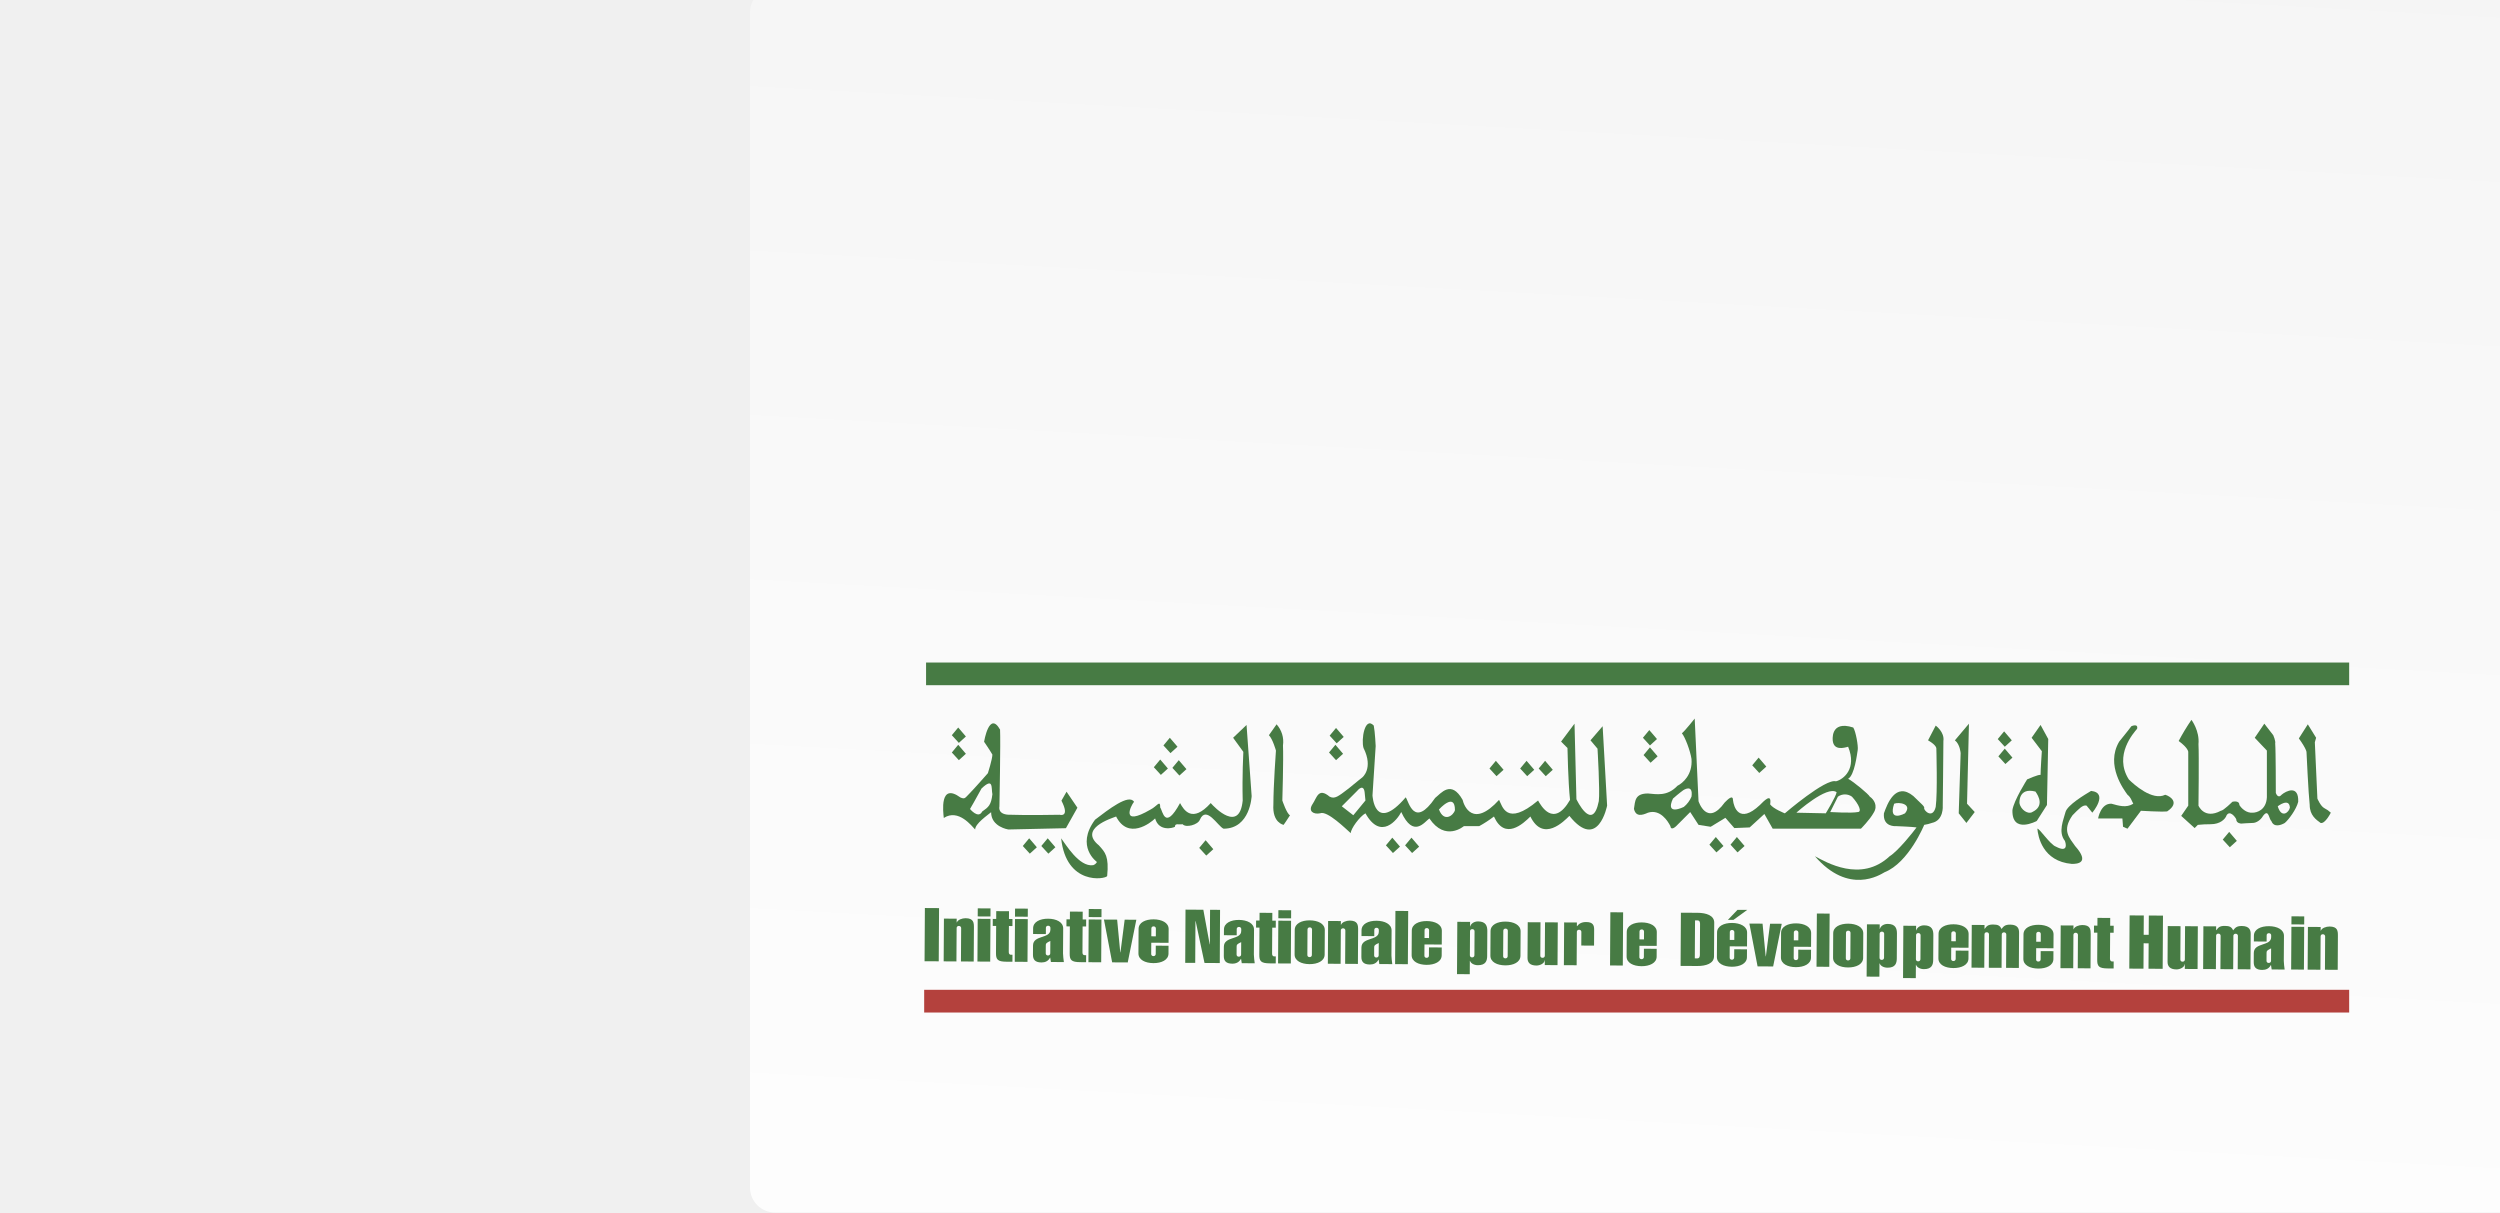
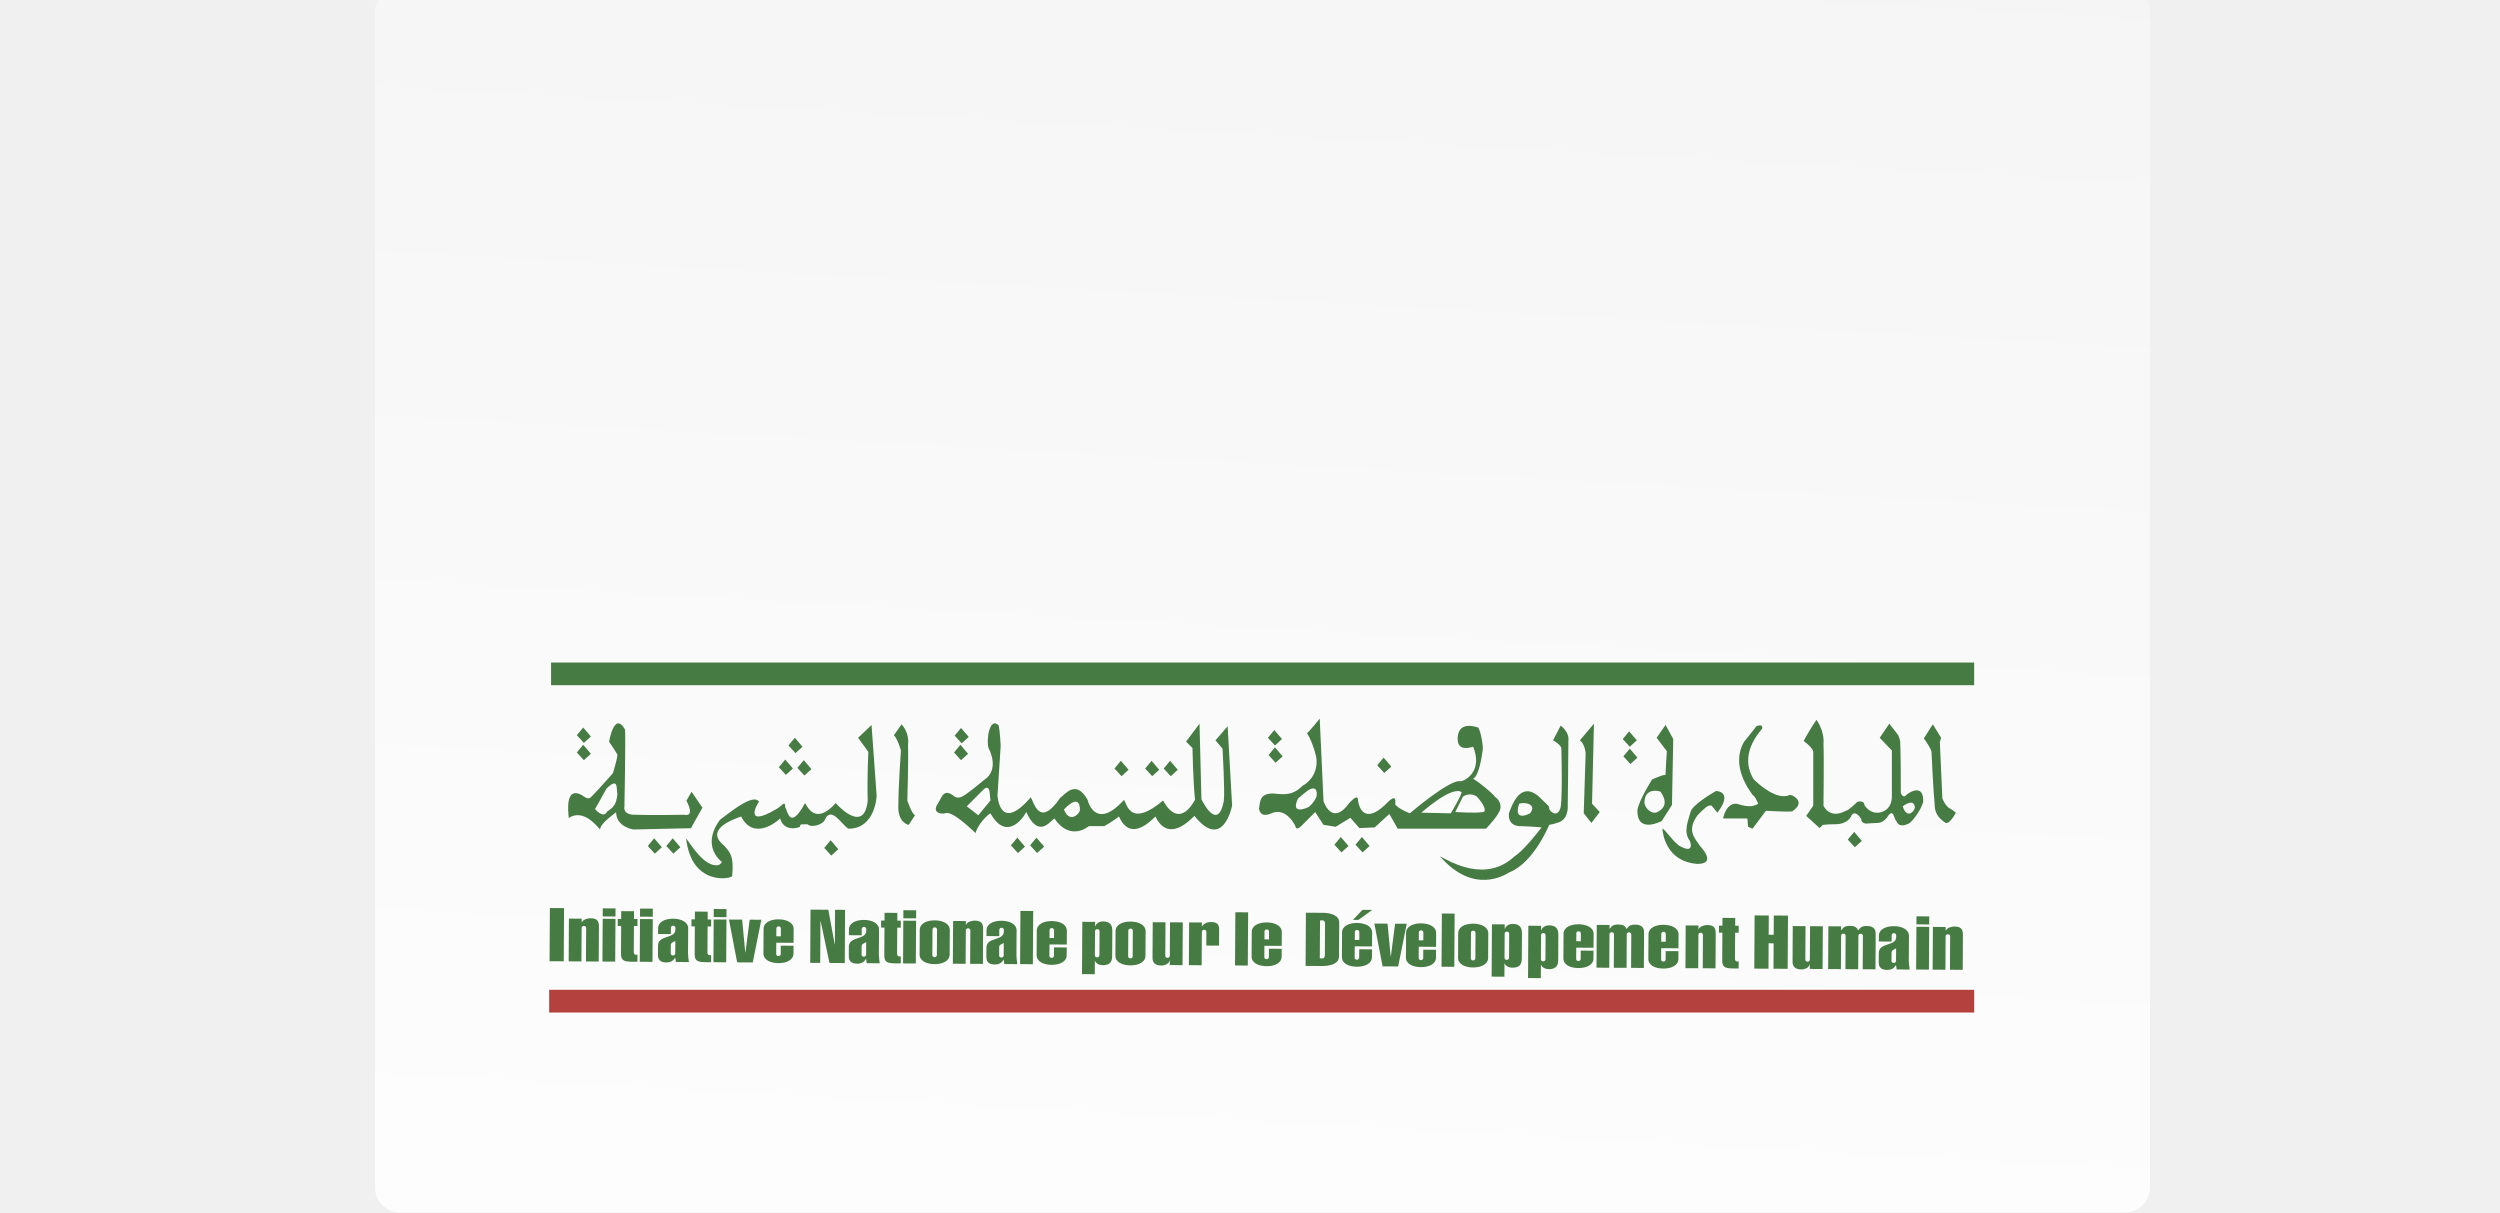
- <svg xmlns="http://www.w3.org/2000/svg" width="200" height="97" viewBox="0 0 80 97" fill="none">
+ <svg xmlns="http://www.w3.org/2000/svg" width="200" height="97" viewBox="30 0 80 97" fill="none">
  <rect y="-1" width="142" height="98" rx="2" fill="url(#paint0_linear)" />
  <g clip-path="url(#clip1)">
    <path d="M127.934 79.184H13.934V81H127.934V79.184Z" fill="#B4413D" />
    <path d="M124.777 64.4C124.777 65.22 125.29 65.579 125.647 65.835C126.005 65.937 126.465 65.015 126.465 65.015C126.314 64.872 126.142 64.751 125.954 64.656C125.647 64.503 125.392 63.888 125.392 63.888L125.187 59.38L125.289 59.021L124.625 57.946L123.908 59.072C124.572 59.995 124.522 60.2 124.522 60.2C124.522 60.2 124.675 63.529 124.777 64.4Z" fill="#477B44" />
    <path d="M122.526 63.581C122.219 63.939 122.065 63.427 122.065 63.427C122.065 63.427 122.065 59.994 122.015 59.482C122.065 59.278 121.861 58.817 121.861 58.817L121.145 57.894L120.379 59.022L121.35 60.046V63.786C121.299 64.811 120.532 65.015 120.225 65.015C119.713 65.066 119.305 64.657 119.15 64.401C119.15 63.991 118.588 64.144 118.588 64.144C118.588 64.144 117.872 64.861 117.668 64.861C116.338 65.579 115.878 64.452 115.878 64.452C115.878 64.452 115.929 60.404 115.878 59.534C115.98 58.458 115.315 57.587 115.315 57.587C114.944 58.132 114.602 58.697 114.293 59.278C115.06 59.841 115.06 60.148 115.06 60.148V64.452L114.497 65.271L115.572 66.245L115.827 65.989C116.167 65.953 116.508 65.936 116.85 65.938C117.617 65.938 118.027 65.528 118.129 65.221C118.385 64.811 118.793 65.323 118.896 65.528C118.896 65.887 119.306 65.887 119.306 65.887C119.306 65.887 119.97 65.835 120.226 65.835C120.481 65.835 120.84 65.631 121.044 65.272C121.505 64.657 121.505 65.528 121.71 65.682C121.913 66.246 122.527 65.989 122.784 65.836C123.09 65.58 123.704 64.76 123.857 64.145C123.907 62.761 122.884 63.273 122.526 63.581ZM122.219 64.503C122.219 64.503 123.14 63.785 123.191 64.605C123.139 64.964 122.526 65.528 122.219 64.503Z" fill="#477B44" />
    <path d="M113.219 63.581C112.195 64.093 110.712 62.761 110.303 62.351C109.076 60.404 110.712 58.611 110.968 58.304C111.071 57.843 110.508 58.099 110.508 58.099C110.508 58.099 110.047 58.714 109.536 59.328C108.411 61.224 109.945 63.222 110.201 63.581C110.457 63.785 110.508 63.991 110.661 64.298C110.099 64.657 109.485 64.452 108.922 64.298C108.053 64.247 107.848 65.477 107.848 65.477H109.791L109.843 66.142L110.2 66.296L111.274 64.862C111.274 64.862 112.911 64.964 113.371 64.913C114.445 64.195 113.577 63.683 113.219 63.581Z" fill="#477B44" />
    <path d="M107.286 63.273C106.774 63.58 105.393 64.4 105.24 64.964C105.086 65.578 104.627 66.552 105.189 67.268C105.292 67.525 105.444 68.242 104.473 67.73C104.013 67.576 103.143 66.244 102.989 66.295C103.041 66.91 103.398 68.908 105.752 69.113C106.161 69.113 107.235 69.061 106.007 67.678C105.547 67.012 104.934 66.449 105.803 65.219C106.263 64.758 106.621 64.349 106.928 64.451L107.387 65.014C107.387 65.014 108.718 63.427 107.286 63.273Z" fill="#477B44" />
    <path d="M102.171 62.351C102.171 62.351 101.097 64.042 100.994 64.81C100.944 66.757 102.938 65.68 102.938 65.68L103.757 64.4L103.859 59.123L103.245 57.996L102.529 59.021L103.347 60.097C103.347 60.097 103.245 61.582 103.245 61.992C103.091 61.941 102.171 62.351 102.171 62.351ZM102.581 64.964C102.273 65.169 101.659 64.81 101.557 64.247C101.557 64.247 101.454 62.966 102.836 63.325C103.091 63.683 103.552 64.503 102.581 64.964V64.964Z" fill="#477B44" />
    <path d="M118.947 67.269L118.334 66.552L117.821 67.167L118.384 67.781L118.947 67.269Z" fill="#477B44" />
    <path d="M99.819 59.124L100.382 59.739L100.944 59.226L100.331 58.509L99.819 59.124Z" fill="#477B44" />
    <path d="M99.869 60.507L100.432 61.122L100.995 60.61L100.381 59.892L99.869 60.507Z" fill="#477B44" />
    <path d="M79.001 68.191L79.565 67.679L78.95 66.962L78.44 67.576L79.001 68.191Z" fill="#477B44" />
    <path d="M77.264 66.962L76.752 67.576L77.314 68.191L77.877 67.679L77.264 66.962Z" fill="#477B44" />
    <path d="M80.689 60.609L80.178 61.224L80.741 61.838L81.304 61.326L80.689 60.609Z" fill="#477B44" />
    <path d="M71.433 59.021L71.995 59.636L72.558 59.123L71.944 58.406L71.433 59.021Z" fill="#477B44" />
    <path d="M64.222 61.583L63.608 60.865L63.096 61.48L63.658 62.095L64.222 61.583Z" fill="#477B44" />
    <path d="M62.124 60.865L61.613 61.48L62.175 62.094L62.738 61.582L62.124 60.865Z" fill="#477B44" />
    <path d="M60.284 61.583L59.669 60.865L59.158 61.48L59.72 62.095L60.284 61.583Z" fill="#477B44" />
    <path d="M53.532 67.73L52.918 67.013L52.407 67.627L52.969 68.242L53.532 67.73Z" fill="#477B44" />
    <path d="M51.384 67.013L50.873 67.628L51.435 68.242L51.998 67.73L51.384 67.013Z" fill="#477B44" />
    <path d="M46.883 60.814L47.446 60.302L46.832 59.584L46.321 60.199L46.883 60.814Z" fill="#477B44" />
    <path d="M37.064 67.935L36.45 67.218L35.938 67.832L36.501 68.447L37.064 67.935Z" fill="#477B44" />
    <path d="M23.868 68.293L24.431 67.781L23.817 67.064L23.305 67.679L23.868 68.293Z" fill="#477B44" />
    <path d="M22.334 67.064L21.823 67.679L22.385 68.293L22.948 67.781L22.334 67.064Z" fill="#477B44" />
    <path d="M16.708 60.814L17.271 60.302L16.657 59.584L16.146 60.199L16.708 60.814Z" fill="#477B44" />
    <path d="M17.271 58.919L16.657 58.201L16.146 58.816L16.708 59.431L17.271 58.919Z" fill="#477B44" />
    <path d="M34.916 61.531L34.301 60.814L33.79 61.429L34.352 62.043L34.916 61.531Z" fill="#477B44" />
    <path d="M33.075 59.635L33.637 60.25L34.199 59.738L33.586 59.021L33.075 59.635Z" fill="#477B44" />
    <path d="M32.307 61.378L32.869 61.992L33.432 61.48L32.818 60.763L32.307 61.378Z" fill="#477B44" />
    <path d="M47.498 58.953L46.883 58.236L46.372 58.851L46.934 59.465L47.498 58.953Z" fill="#477B44" />
    <path d="M71.484 60.404L72.046 61.019L72.61 60.506L71.995 59.789L71.484 60.404Z" fill="#477B44" />
    <path d="M96.391 59.227C96.8 59.534 96.852 60.251 96.852 60.251L96.698 65.067L97.312 65.835L97.978 64.964L97.363 64.298L97.516 57.894L96.391 59.227Z" fill="#477B44" />
    <path d="M95.42 64.451C95.42 64.451 95.472 60.097 95.472 59.277C95.574 58.56 94.857 58.048 94.857 58.048L94.244 59.226C94.96 59.636 94.908 59.892 94.908 59.892C94.908 59.892 95.01 63.478 94.857 64.554C94.602 65.578 93.885 64.81 93.936 64.656C93.987 64.503 93.68 64.298 93.067 63.683C91.635 62.505 90.97 64.349 90.714 65.066C90.612 66.193 91.686 66.091 91.686 66.091C91.686 66.091 93.016 66.142 93.323 66.193C93.066 66.552 91.84 68.089 91.174 68.498C88.874 70.65 86.06 68.959 85.191 68.498C87.902 71.623 90.407 69.984 90.766 69.779C92.709 69.011 93.937 65.988 93.937 65.988C94.146 65.957 94.352 65.905 94.551 65.834C95.522 65.629 95.42 64.451 95.42 64.451ZM92.402 65.066C92.402 65.066 91.021 65.835 91.532 64.298C91.89 64.144 93.015 64.298 92.402 65.066L92.402 65.066Z" fill="#477B44" />
    <path d="M75.882 65.988L76.855 66.142L78.031 65.425L78.746 66.245L79.974 66.194L81.15 65.118L81.816 66.296H88.874C88.874 66.296 89.589 65.579 89.896 65.015C90.254 64.452 89.896 63.94 89.589 63.735C89.487 63.53 88.311 62.556 87.85 62.3C88.362 62.044 88.567 60.302 88.618 59.995C88.669 59.688 88.464 58.509 88.26 58.202C86.367 57.587 86.623 59.278 86.623 59.278C86.726 60.046 87.492 59.841 87.85 59.739C88.566 61.481 87.492 62.351 86.878 62.505C86.06 62.249 82.787 65.067 82.787 65.067C82.787 65.067 81.866 64.708 81.611 64.35C81.764 63.376 81.099 64.094 80.792 64.401C79.104 65.989 78.695 64.503 78.644 64.042C78.644 63.53 78.235 63.94 77.979 64.196C76.546 66.194 75.882 64.094 75.882 64.094L75.576 57.485C75.576 57.485 74.808 58.458 74.552 58.663C74.808 58.971 75.217 60.046 75.32 60.712C75.422 61.993 74.604 62.659 74.194 62.864C73.376 63.735 72.507 63.53 71.841 63.478C70.767 63.478 70.819 64.094 70.716 64.708C70.87 65.374 71.381 65.22 71.841 65.015C72.813 64.708 73.426 65.681 73.632 66.091C73.683 66.501 74.092 66.091 74.092 66.091L75.217 64.964L75.882 65.988ZM88.157 63.734C88.72 64.349 88.975 64.964 88.618 64.964C88.157 65.066 86.418 64.964 86.418 64.964L87.032 63.734C87.195 63.616 87.392 63.553 87.594 63.553C87.797 63.553 87.994 63.616 88.157 63.734V63.734ZM86.93 63.376C86.878 63.734 86.061 65.066 86.061 65.066L83.708 65.015C83.707 65.015 86.163 62.812 86.93 63.376ZM74.706 64.553C74.706 64.553 73.172 65.322 73.837 63.888C74.297 63.478 74.655 63.222 74.655 63.222C74.655 63.222 75.474 62.658 75.32 63.734C75.186 64.051 74.975 64.332 74.706 64.553Z" fill="#477B44" />
    <path d="M67.239 59.226L67.801 59.892C67.801 59.892 68.006 63.324 67.904 64.093C67.392 66.654 66.114 63.939 66.114 63.939L65.961 57.894L64.886 59.328L65.398 59.841C65.398 59.841 65.449 62.607 65.603 63.99C64.273 66.296 63.25 64.4 63.045 64.041C60.488 66.192 60.181 64.451 59.925 63.99C57.828 66.296 57.112 64.451 57.01 63.99C56.089 62.351 55.271 63.478 54.811 63.836C53.123 66.295 52.714 64.143 52.458 63.785C49.952 66.705 49.799 63.63 49.799 63.63L50.054 59.686C50.054 59.686 50.003 58.559 49.901 58.047C49.185 57.278 48.878 59.173 49.082 59.84C49.901 61.479 48.98 62.196 48.98 62.196C48.98 62.196 48.52 62.555 47.906 63.067C47.036 63.733 46.781 63.938 46.371 63.733C45.451 62.964 45.349 63.835 44.991 64.348C44.633 64.911 45.093 65.167 45.605 65.065C46.167 64.809 47.702 66.346 48.06 66.653C48.06 66.294 48.776 65.321 49.236 65.065C50.463 67.268 51.793 65.577 52.1 64.962C53.072 67.063 53.941 65.782 54.35 65.475C55.629 67.37 57.112 66.089 57.112 66.089H58.34C58.752 65.863 59.145 65.606 59.516 65.321C60.385 67.268 61.868 65.885 62.431 65.321C63.454 67.421 65.142 65.679 65.551 65.27C67.853 68.138 68.569 64.45 68.569 64.45L68.211 58.098L67.239 59.226ZM48.264 65.22L47.343 64.503L48.571 63.273C48.571 63.273 49.133 62.556 49.185 63.529L49.236 64.041L48.264 65.22ZM55.117 64.759C55.117 64.759 56.396 63.324 56.396 64.81C56.294 65.22 55.527 65.835 55.117 64.759H55.117Z" fill="#477B44" />
    <path d="M42.127 57.945L41.513 58.816C41.82 59.124 42.075 60.046 42.075 60.046C42.075 60.046 41.871 62.863 41.871 64.349C41.769 65.835 42.689 65.988 42.689 65.988C42.689 65.988 43.048 65.476 43.201 65.22C42.945 65.117 42.587 64.041 42.587 64.041C42.587 64.041 42.689 60.712 42.638 59.636C42.682 59.335 42.659 59.028 42.571 58.736C42.483 58.444 42.331 58.175 42.127 57.945Z" fill="#477B44" />
    <path d="M40.132 63.683L39.723 57.997L38.649 59.021L39.467 60.148C39.467 60.148 39.365 62.095 39.416 64.041C39.16 66.655 37.166 64.605 36.859 64.246C35.376 65.886 34.711 64.81 34.404 64.246C33.177 66.501 33.023 64.861 32.818 64.605C32.818 63.939 32.563 64.503 32.051 64.759C29.596 66.193 30.466 64.451 30.722 64.144C30.312 63.478 28.676 64.759 27.602 65.578C26.017 67.73 27.755 68.959 27.755 68.959C27.691 69.081 27.581 69.173 27.448 69.216C26.323 69.37 25.249 67.525 24.891 67.064C25.3 70.855 28.42 70.343 28.573 70.086C28.727 68.499 28.42 68.191 27.908 67.627C26.271 66.296 28.88 65.476 29.289 65.322C30.261 67.218 32.051 65.834 32.409 65.476C32.716 66.552 33.841 66.244 33.995 66.142C33.995 65.834 34.301 65.988 34.608 65.937C34.864 66.244 35.836 65.988 35.989 65.578C36.501 64.4 37.421 66.091 37.882 66.296C40.03 66.296 40.132 63.683 40.132 63.683Z" fill="#477B44" />
    <path d="M20.67 66.359L25.273 66.256L26.193 64.617L25.324 63.337L24.915 64.054C25.631 65.438 24.761 65.181 24.761 65.181C24.761 65.181 22 65.232 20.925 65.181C19.749 65.232 19.954 64.515 19.954 64.515C19.954 64.515 20.056 59.239 20.005 58.368C19.136 56.831 18.727 59.341 18.727 59.341C18.727 59.341 19.186 60.007 19.391 60.366C19.391 60.724 19.033 61.851 19.033 61.851C19.033 61.851 17.908 63.132 17.55 63.49C17.192 63.849 17.192 63.951 16.834 63.798C15.146 62.568 15.453 64.976 15.504 65.437C16.681 64.669 17.755 66.103 18.011 66.359C18.011 65.898 18.982 65.232 19.289 64.976C19.289 66.154 20.67 66.359 20.67 66.359ZM18.573 64.924C18.266 65.539 17.601 64.719 17.601 64.719C17.601 64.719 18.112 63.849 18.521 63.08C19.493 62.158 19.289 63.029 19.391 63.541C19.289 64.412 19.084 64.566 18.573 64.924Z" fill="#477B44" />
    <path d="M13.965 76.899L15.099 76.905L15.125 72.649L13.99 72.642L13.965 76.899Z" fill="#477B44" />
    <path d="M17.243 73.457C16.97 73.456 16.615 73.585 16.549 73.794H16.533L16.535 73.495L15.514 73.488L15.493 76.908L16.514 76.915L16.531 74.254C16.528 74.23 16.531 74.206 16.539 74.184C16.547 74.162 16.56 74.141 16.577 74.124C16.594 74.107 16.614 74.094 16.637 74.086C16.66 74.077 16.684 74.074 16.708 74.076C16.733 74.074 16.757 74.078 16.78 74.086C16.804 74.095 16.825 74.108 16.842 74.125C16.86 74.142 16.873 74.163 16.882 74.185C16.89 74.208 16.894 74.232 16.892 74.256L16.876 76.916L17.897 76.923L17.914 74.209C17.916 73.814 17.895 73.461 17.243 73.457Z" fill="#477B44" />
    <path d="M18.217 73.314L19.238 73.32L19.242 72.674L18.221 72.668L18.217 73.314Z" fill="#477B44" />
    <path d="M18.195 76.924L19.216 76.931L19.238 73.511L18.216 73.505L18.195 76.924Z" fill="#477B44" />
    <path d="M20.714 74.082L20.995 74.084L20.998 73.522L20.717 73.52L20.721 72.898L19.699 72.892L19.696 73.514L19.422 73.513L19.419 74.074L19.692 74.076L19.679 76.24C19.676 76.766 19.803 76.934 20.535 76.938L20.994 76.941L20.997 76.379H20.876C20.724 76.378 20.7 76.252 20.701 76.145L20.714 74.082Z" fill="#477B44" />
    <path d="M21.179 76.942L22.2 76.949L22.221 73.529L21.199 73.523L21.179 76.942Z" fill="#477B44" />
    <path d="M21.2 73.332L22.222 73.338L22.226 72.692L21.204 72.686L21.2 73.332Z" fill="#477B44" />
    <path d="M25.055 74.275C25.058 73.761 24.496 73.5 23.853 73.496C23.201 73.492 22.653 73.747 22.649 74.261L22.647 74.721L23.668 74.727L23.671 74.237C23.668 74.213 23.671 74.19 23.679 74.167C23.687 74.145 23.7 74.124 23.717 74.107C23.734 74.09 23.755 74.077 23.777 74.069C23.8 74.06 23.825 74.057 23.849 74.059C23.873 74.057 23.898 74.06 23.921 74.069C23.945 74.077 23.966 74.091 23.983 74.108C24 74.125 24.014 74.145 24.023 74.168C24.031 74.191 24.035 74.215 24.033 74.239L24.032 74.376C24.027 75.118 22.646 74.781 22.641 75.641L22.637 76.377C22.634 76.765 22.802 76.994 23.317 76.997C23.614 76.999 23.864 76.886 24.002 76.612H24.018L24.073 76.96L25.11 76.966C25.075 76.736 25.052 76.504 25.042 76.272L25.055 74.275ZM24.021 76.259C24.023 76.284 24.019 76.308 24.01 76.33C24.001 76.353 23.987 76.373 23.97 76.39C23.952 76.407 23.931 76.42 23.908 76.428C23.884 76.436 23.86 76.44 23.835 76.438C23.811 76.439 23.786 76.436 23.764 76.427C23.741 76.418 23.721 76.405 23.704 76.388C23.687 76.371 23.674 76.35 23.667 76.328C23.659 76.305 23.656 76.281 23.659 76.258L23.663 75.635C23.664 75.486 23.696 75.463 23.842 75.368L24.027 75.273L24.021 76.259Z" fill="#477B44" />
    <path d="M26.609 74.116L26.891 74.118L26.894 73.556L26.613 73.555L26.616 72.933L25.595 72.927L25.591 73.549L25.318 73.546L25.314 74.109L25.588 74.11L25.575 76.274C25.571 76.801 25.699 76.969 26.431 76.973L26.889 76.976L26.892 76.414L26.772 76.413C26.619 76.412 26.596 76.287 26.597 76.179L26.609 74.116Z" fill="#477B44" />
    <path d="M27.096 73.366L28.118 73.373L28.122 72.727L27.1 72.72L27.096 73.366Z" fill="#477B44" />
    <path d="M27.074 76.977L28.096 76.983L28.117 73.563L27.095 73.557L27.074 76.977Z" fill="#477B44" />
    <path d="M29.637 76.185H29.62L29.371 73.571L28.317 73.565L28.972 76.988L30.219 76.995L30.907 73.58L29.974 73.574L29.637 76.185Z" fill="#477B44" />
    <path d="M32.291 73.547C31.639 73.543 31.09 73.797 31.087 74.311L31.075 76.272C31.072 76.786 31.618 77.046 32.269 77.05C32.912 77.055 33.477 76.801 33.48 76.286L33.483 75.659L32.462 75.653L32.458 76.31C32.46 76.334 32.456 76.359 32.447 76.381C32.438 76.404 32.424 76.424 32.407 76.441C32.389 76.458 32.368 76.471 32.345 76.479C32.322 76.487 32.297 76.491 32.272 76.489C32.248 76.49 32.224 76.487 32.201 76.478C32.178 76.469 32.158 76.456 32.141 76.439C32.125 76.422 32.112 76.401 32.104 76.379C32.096 76.356 32.094 76.332 32.096 76.309L32.102 75.417L33.485 75.426L33.492 74.326C33.495 73.812 32.934 73.551 32.291 73.547ZM32.467 74.906L32.105 74.903L32.109 74.288C32.106 74.264 32.109 74.24 32.117 74.218C32.125 74.195 32.138 74.175 32.155 74.158C32.172 74.141 32.193 74.127 32.215 74.119C32.238 74.111 32.262 74.107 32.287 74.109C32.311 74.107 32.336 74.111 32.359 74.119C32.382 74.128 32.403 74.141 32.421 74.159C32.438 74.176 32.451 74.196 32.46 74.219C32.468 74.242 32.472 74.266 32.47 74.29L32.467 74.906Z" fill="#477B44" />
    <path d="M36.79 75.546H36.775L36.267 72.78L34.841 72.77L34.818 77.027L35.618 77.032L35.636 73.696L35.651 73.684L36.36 77.037L37.582 77.045L37.605 72.788L36.805 72.783L36.79 75.546Z" fill="#477B44" />
    <path d="M40.322 74.372C40.325 73.858 39.764 73.598 39.12 73.593C38.469 73.589 37.921 73.843 37.917 74.357L37.914 74.817L38.936 74.824L38.938 74.334C38.936 74.31 38.939 74.286 38.947 74.264C38.955 74.241 38.968 74.221 38.985 74.204C39.002 74.187 39.022 74.174 39.045 74.165C39.068 74.157 39.092 74.153 39.117 74.155C39.141 74.154 39.166 74.157 39.189 74.166C39.212 74.174 39.233 74.187 39.251 74.204C39.268 74.222 39.282 74.242 39.29 74.265C39.299 74.287 39.302 74.312 39.3 74.336L39.299 74.473C39.295 75.214 37.913 74.877 37.909 75.738L37.904 76.474C37.902 76.862 38.069 77.09 38.584 77.093C38.882 77.095 39.132 76.983 39.27 76.709H39.286L39.34 77.056L40.378 77.062C40.343 76.832 40.32 76.6 40.31 76.368L40.322 74.372ZM39.289 76.357C39.29 76.381 39.286 76.405 39.278 76.427C39.269 76.45 39.255 76.47 39.237 76.487C39.22 76.504 39.199 76.517 39.175 76.525C39.152 76.533 39.127 76.537 39.103 76.534C39.078 76.536 39.054 76.532 39.032 76.524C39.009 76.515 38.988 76.502 38.972 76.485C38.955 76.468 38.942 76.447 38.935 76.424C38.927 76.402 38.924 76.378 38.927 76.354L38.931 75.732C38.932 75.583 38.964 75.559 39.109 75.465L39.295 75.37L39.289 76.357Z" fill="#477B44" />
    <path d="M41.779 74.213L42.061 74.215L42.064 73.653L41.783 73.652L41.787 73.03L40.765 73.023L40.762 73.645L40.488 73.643L40.485 74.206L40.758 74.207L40.745 76.371C40.741 76.897 40.869 77.065 41.601 77.07L42.059 77.073L42.063 76.511L41.942 76.51C41.789 76.509 41.766 76.383 41.767 76.276L41.779 74.213Z" fill="#477B44" />
    <path d="M42.266 73.654L42.245 77.074L43.266 77.08L43.287 73.66L42.266 73.654Z" fill="#477B44" />
    <path d="M42.271 72.817L42.267 73.463L43.288 73.469L43.292 72.823L42.271 72.817Z" fill="#477B44" />
    <path d="M44.783 73.628C44.131 73.624 43.583 73.878 43.579 74.392L43.568 76.353C43.564 76.867 44.11 77.127 44.761 77.131C45.404 77.135 45.969 76.881 45.972 76.367L45.984 74.406C45.988 73.892 45.426 73.632 44.783 73.628ZM44.95 76.391C44.952 76.415 44.948 76.439 44.939 76.462C44.93 76.484 44.917 76.505 44.899 76.522C44.881 76.539 44.86 76.552 44.837 76.56C44.814 76.568 44.789 76.571 44.764 76.569C44.74 76.571 44.716 76.567 44.693 76.558C44.67 76.55 44.65 76.536 44.633 76.519C44.616 76.502 44.604 76.481 44.596 76.458C44.588 76.436 44.586 76.412 44.588 76.388L44.6 74.368C44.598 74.344 44.601 74.32 44.609 74.298C44.617 74.276 44.63 74.255 44.647 74.238C44.664 74.221 44.684 74.208 44.707 74.199C44.73 74.191 44.754 74.188 44.779 74.189C44.803 74.188 44.828 74.191 44.851 74.2C44.874 74.209 44.895 74.222 44.913 74.239C44.93 74.256 44.944 74.277 44.952 74.3C44.961 74.322 44.965 74.347 44.963 74.371L44.95 76.391Z" fill="#477B44" />
    <path d="M47.978 73.647C47.705 73.646 47.35 73.775 47.285 73.984H47.269L47.27 73.684L46.249 73.678L46.228 77.099L47.249 77.104L47.266 74.444C47.263 74.42 47.266 74.396 47.274 74.374C47.282 74.351 47.295 74.331 47.312 74.314C47.329 74.297 47.35 74.284 47.372 74.276C47.395 74.267 47.419 74.264 47.444 74.266C47.468 74.264 47.493 74.268 47.516 74.276C47.539 74.285 47.56 74.298 47.578 74.315C47.595 74.332 47.609 74.353 47.617 74.376C47.626 74.398 47.629 74.423 47.628 74.447L47.611 77.106L48.633 77.113L48.649 74.399C48.651 74.004 48.629 73.651 47.978 73.647Z" fill="#477B44" />
    <path d="M51.327 74.439C51.33 73.925 50.769 73.665 50.125 73.66C49.474 73.656 48.926 73.91 48.922 74.424L48.92 74.885L49.941 74.891L49.944 74.401C49.941 74.377 49.944 74.353 49.952 74.331C49.96 74.308 49.973 74.288 49.99 74.271C50.007 74.254 50.028 74.241 50.051 74.232C50.074 74.224 50.098 74.221 50.122 74.223C50.147 74.221 50.172 74.225 50.195 74.233C50.218 74.242 50.239 74.255 50.256 74.272C50.273 74.289 50.287 74.31 50.295 74.332C50.304 74.355 50.307 74.379 50.306 74.403L50.305 74.54C50.3 75.282 48.919 74.945 48.914 75.806L48.91 76.541C48.907 76.929 49.074 77.157 49.589 77.161C49.887 77.162 50.137 77.05 50.275 76.776H50.292L50.346 77.123L51.383 77.13C51.348 76.9 51.325 76.668 51.315 76.436L51.327 74.439ZM50.294 76.424C50.295 76.448 50.291 76.472 50.282 76.495C50.273 76.517 50.26 76.537 50.242 76.554C50.224 76.571 50.203 76.584 50.18 76.592C50.157 76.601 50.132 76.604 50.107 76.602C50.083 76.603 50.059 76.6 50.036 76.591C50.014 76.582 49.993 76.569 49.976 76.552C49.96 76.534 49.947 76.514 49.939 76.491C49.931 76.469 49.929 76.445 49.932 76.421L49.935 75.8C49.936 75.65 49.968 75.627 50.114 75.532L50.3 75.438L50.294 76.424Z" fill="#477B44" />
    <path d="M51.634 72.874L51.608 77.13L52.629 77.136L52.656 72.879L51.634 72.874Z" fill="#477B44" />
    <path d="M54.146 73.685C53.495 73.681 52.947 73.934 52.943 74.449L52.931 76.41C52.928 76.924 53.474 77.184 54.125 77.188C54.768 77.192 55.333 76.938 55.335 76.424L55.339 75.797L54.318 75.79L54.314 76.448C54.315 76.472 54.312 76.496 54.303 76.519C54.294 76.541 54.28 76.562 54.262 76.579C54.245 76.596 54.224 76.609 54.2 76.617C54.177 76.625 54.153 76.628 54.128 76.626C54.104 76.628 54.079 76.624 54.056 76.616C54.034 76.607 54.013 76.594 53.997 76.576C53.98 76.559 53.967 76.538 53.959 76.516C53.952 76.493 53.949 76.469 53.952 76.446L53.958 75.555L55.341 75.564L55.347 74.464C55.351 73.949 54.79 73.689 54.146 73.685ZM54.323 75.043L53.961 75.041L53.965 74.425C53.962 74.402 53.965 74.378 53.973 74.355C53.981 74.333 53.994 74.312 54.011 74.295C54.028 74.278 54.049 74.265 54.072 74.257C54.095 74.248 54.119 74.245 54.143 74.247C54.168 74.245 54.193 74.249 54.216 74.257C54.239 74.266 54.26 74.279 54.277 74.296C54.295 74.313 54.308 74.334 54.317 74.357C54.325 74.379 54.329 74.404 54.327 74.428L54.323 75.043Z" fill="#477B44" />
    <path d="M58.251 73.713C57.945 73.711 57.686 73.871 57.62 74.11H57.605L57.607 73.751L56.585 73.745L56.56 77.93L57.581 77.936L57.587 76.872H57.604C57.667 77.07 57.924 77.214 58.229 77.216C58.864 77.22 58.971 76.856 58.974 76.474L58.985 74.483C58.988 74.1 58.886 73.717 58.251 73.713ZM57.953 76.414C57.954 76.438 57.95 76.462 57.941 76.484C57.933 76.507 57.919 76.527 57.901 76.544C57.884 76.561 57.862 76.574 57.839 76.582C57.816 76.591 57.791 76.594 57.767 76.592C57.742 76.593 57.718 76.59 57.696 76.581C57.673 76.573 57.652 76.559 57.636 76.542C57.619 76.525 57.606 76.504 57.598 76.481C57.59 76.459 57.588 76.435 57.59 76.411L57.602 74.51C57.6 74.487 57.603 74.463 57.611 74.44C57.619 74.418 57.632 74.397 57.649 74.38C57.666 74.363 57.686 74.35 57.709 74.342C57.732 74.333 57.756 74.33 57.781 74.332C57.805 74.33 57.83 74.334 57.853 74.342C57.876 74.351 57.897 74.364 57.914 74.381C57.932 74.398 57.945 74.419 57.954 74.442C57.962 74.464 57.966 74.489 57.964 74.513L57.953 76.414Z" fill="#477B44" />
    <path d="M60.446 73.727C59.794 73.722 59.246 73.977 59.243 74.49L59.231 76.451C59.228 76.965 59.773 77.226 60.425 77.23C61.069 77.234 61.633 76.979 61.636 76.466L61.648 74.505C61.651 73.991 61.09 73.731 60.446 73.727ZM60.614 76.49C60.615 76.514 60.611 76.538 60.603 76.561C60.594 76.583 60.58 76.603 60.562 76.62C60.545 76.637 60.524 76.65 60.5 76.658C60.477 76.667 60.452 76.67 60.428 76.668C60.404 76.669 60.379 76.666 60.357 76.657C60.334 76.648 60.313 76.635 60.297 76.618C60.28 76.601 60.267 76.58 60.26 76.558C60.252 76.535 60.249 76.511 60.252 76.487L60.264 74.467C60.262 74.444 60.265 74.42 60.273 74.397C60.281 74.374 60.294 74.354 60.311 74.337C60.328 74.32 60.348 74.307 60.371 74.298C60.394 74.29 60.419 74.287 60.443 74.289C60.468 74.287 60.492 74.291 60.515 74.299C60.538 74.308 60.559 74.321 60.577 74.338C60.594 74.355 60.608 74.376 60.616 74.398C60.625 74.421 60.628 74.445 60.626 74.469L60.614 76.49Z" fill="#477B44" />
    <path d="M63.586 76.446C63.587 76.47 63.584 76.494 63.575 76.517C63.566 76.54 63.552 76.56 63.534 76.577C63.517 76.594 63.496 76.607 63.472 76.615C63.449 76.623 63.424 76.626 63.4 76.624C63.376 76.626 63.351 76.622 63.328 76.614C63.306 76.605 63.285 76.591 63.269 76.574C63.252 76.557 63.239 76.536 63.231 76.514C63.224 76.491 63.221 76.467 63.224 76.444L63.24 73.783L62.219 73.778L62.201 76.629C62.199 76.988 62.383 77.24 62.913 77.243C63.219 77.245 63.567 77.055 63.568 76.822L63.584 76.823L63.581 77.205L64.602 77.212L64.623 73.791L63.602 73.785L63.586 76.446Z" fill="#477B44" />
    <path d="M66.9 73.763C66.547 73.76 66.321 73.885 66.166 74.093L66.15 74.093L66.152 73.8L65.131 73.794L65.111 77.214L66.132 77.22L66.148 74.558C66.145 74.535 66.148 74.511 66.156 74.489C66.164 74.466 66.177 74.446 66.194 74.429C66.211 74.412 66.232 74.399 66.255 74.39C66.278 74.382 66.302 74.379 66.326 74.38C66.351 74.379 66.375 74.383 66.398 74.391C66.422 74.4 66.442 74.413 66.46 74.43C66.477 74.447 66.491 74.468 66.499 74.491C66.508 74.513 66.511 74.537 66.509 74.561L66.503 75.644L67.524 75.65L67.532 74.364C67.535 73.993 67.406 73.766 66.9 73.763Z" fill="#477B44" />
    <path d="M68.829 72.981L68.803 77.237L69.824 77.243L69.85 72.987L68.829 72.981Z" fill="#477B44" />
    <path d="M71.342 73.793C70.69 73.789 70.143 74.043 70.14 74.556L70.128 76.517C70.124 77.031 70.67 77.292 71.322 77.296C71.965 77.3 72.529 77.046 72.532 76.532L72.535 75.904L71.514 75.898L71.51 76.556C71.511 76.58 71.507 76.604 71.499 76.627C71.49 76.649 71.476 76.67 71.458 76.686C71.441 76.703 71.419 76.716 71.396 76.725C71.373 76.733 71.348 76.736 71.324 76.734C71.299 76.735 71.275 76.732 71.252 76.723C71.23 76.715 71.209 76.701 71.192 76.684C71.176 76.667 71.163 76.646 71.155 76.624C71.148 76.601 71.145 76.577 71.148 76.554L71.153 75.663L72.537 75.672L72.544 74.572C72.547 74.057 71.985 73.797 71.342 73.793ZM71.519 75.151L71.157 75.149L71.16 74.533C71.157 74.51 71.16 74.486 71.168 74.463C71.177 74.441 71.189 74.42 71.207 74.403C71.224 74.386 71.244 74.373 71.267 74.365C71.29 74.356 71.314 74.353 71.338 74.355C71.363 74.353 71.388 74.357 71.411 74.365C71.434 74.374 71.455 74.387 71.472 74.404C71.49 74.421 71.503 74.442 71.512 74.465C71.52 74.487 71.524 74.511 71.522 74.535L71.519 75.151Z" fill="#477B44" />
    <path d="M75.807 73.024L74.472 73.016L74.447 77.272L75.781 77.28C76.481 77.285 77.118 77.079 77.121 76.511L77.138 73.809C77.141 73.241 76.507 73.028 75.807 73.024ZM75.989 76.391C75.988 76.51 75.962 76.671 75.785 76.67L75.584 76.669L75.603 73.632L75.804 73.633C75.981 73.635 76.004 73.796 76.004 73.916L75.989 76.391Z" fill="#477B44" />
    <path d="M78.568 73.836C77.915 73.832 77.366 74.086 77.364 74.6L77.352 76.561C77.349 77.075 77.894 77.335 78.546 77.339C79.189 77.343 79.752 77.09 79.755 76.575L79.76 75.947L78.739 75.941L78.734 76.599C78.736 76.623 78.732 76.647 78.723 76.67C78.714 76.692 78.7 76.713 78.683 76.729C78.665 76.746 78.644 76.759 78.621 76.767C78.597 76.776 78.573 76.779 78.548 76.777C78.524 76.779 78.5 76.775 78.477 76.766C78.454 76.758 78.434 76.744 78.417 76.727C78.4 76.71 78.388 76.689 78.38 76.667C78.373 76.644 78.37 76.62 78.373 76.597L78.378 75.707L79.761 75.715L79.768 74.615C79.772 74.1 79.21 73.84 78.568 73.836ZM78.744 75.195L78.381 75.192L78.385 74.576C78.382 74.553 78.385 74.529 78.393 74.506C78.401 74.484 78.414 74.463 78.431 74.446C78.448 74.429 78.469 74.416 78.492 74.407C78.515 74.399 78.539 74.396 78.564 74.398C78.588 74.396 78.613 74.4 78.636 74.409C78.659 74.417 78.68 74.43 78.697 74.448C78.715 74.465 78.728 74.485 78.737 74.508C78.745 74.53 78.749 74.554 78.747 74.578L78.744 75.195Z" fill="#477B44" />
    <path d="M78.231 73.59L78.674 73.592L79.78 72.791L79 72.787L78.231 73.59Z" fill="#477B44" />
    <path d="M81.607 73.897L81.27 76.507H81.254L81.004 73.892L79.95 73.886L80.606 77.31L81.852 77.317L82.54 73.902L81.607 73.897Z" fill="#477B44" />
    <path d="M83.689 73.869C83.037 73.865 82.489 74.118 82.486 74.633L82.474 76.593C82.471 77.108 83.017 77.368 83.668 77.372C84.311 77.376 84.876 77.122 84.879 76.609L84.883 75.981L83.861 75.975L83.858 76.632C83.859 76.656 83.855 76.68 83.846 76.703C83.837 76.725 83.824 76.746 83.806 76.762C83.788 76.779 83.767 76.792 83.744 76.8C83.721 76.808 83.697 76.812 83.672 76.81C83.648 76.812 83.623 76.808 83.601 76.799C83.578 76.791 83.557 76.777 83.541 76.76C83.524 76.743 83.511 76.722 83.503 76.7C83.495 76.677 83.493 76.653 83.496 76.629L83.501 75.739L84.884 75.748L84.891 74.648C84.893 74.133 84.332 73.872 83.689 73.869ZM83.865 75.227L83.504 75.225L83.507 74.609C83.505 74.585 83.508 74.561 83.516 74.539C83.524 74.516 83.537 74.496 83.554 74.479C83.571 74.462 83.592 74.449 83.614 74.44C83.637 74.432 83.662 74.429 83.686 74.431C83.711 74.429 83.735 74.433 83.758 74.441C83.781 74.45 83.802 74.463 83.82 74.48C83.837 74.497 83.851 74.518 83.859 74.54C83.868 74.563 83.871 74.587 83.87 74.611L83.865 75.227Z" fill="#477B44" />
    <path d="M85.349 73.082L85.322 77.338L86.343 77.344L86.371 73.088L85.349 73.082Z" fill="#477B44" />
    <path d="M87.861 73.893C87.209 73.89 86.66 74.143 86.657 74.657L86.645 76.618C86.642 77.132 87.188 77.393 87.839 77.397C88.483 77.4 89.047 77.147 89.051 76.633L89.062 74.672C89.065 74.158 88.504 73.897 87.861 73.893ZM88.028 76.656C88.03 76.68 88.026 76.704 88.017 76.727C88.008 76.749 87.995 76.77 87.977 76.787C87.96 76.804 87.938 76.817 87.915 76.825C87.892 76.833 87.867 76.836 87.843 76.834C87.818 76.836 87.794 76.832 87.771 76.824C87.749 76.815 87.728 76.802 87.711 76.785C87.695 76.768 87.682 76.747 87.674 76.725C87.666 76.702 87.664 76.678 87.666 76.654L87.679 74.634C87.676 74.61 87.679 74.586 87.687 74.564C87.695 74.541 87.708 74.52 87.725 74.503C87.742 74.486 87.763 74.473 87.786 74.465C87.808 74.457 87.833 74.453 87.857 74.455C87.882 74.454 87.907 74.457 87.93 74.466C87.953 74.474 87.974 74.487 87.991 74.504C88.009 74.522 88.022 74.542 88.031 74.565C88.039 74.588 88.043 74.612 88.041 74.636L88.028 76.656Z" fill="#477B44" />
    <path d="M91.021 73.913C90.715 73.911 90.457 74.071 90.391 74.31L90.375 74.309L90.377 73.95L89.356 73.944L89.33 78.129L90.352 78.135L90.359 77.071H90.374C90.437 77.269 90.694 77.414 91 77.416C91.635 77.42 91.741 77.056 91.743 76.673L91.756 74.683C91.757 74.3 91.656 73.916 91.021 73.913ZM90.724 76.613C90.725 76.637 90.721 76.661 90.712 76.683C90.703 76.706 90.689 76.726 90.672 76.743C90.654 76.76 90.633 76.773 90.61 76.781C90.587 76.789 90.562 76.793 90.537 76.791C90.513 76.792 90.489 76.789 90.466 76.78C90.443 76.772 90.423 76.758 90.406 76.741C90.389 76.724 90.376 76.703 90.369 76.68C90.361 76.658 90.359 76.634 90.362 76.61L90.372 74.71C90.37 74.686 90.373 74.662 90.381 74.64C90.389 74.617 90.402 74.597 90.419 74.58C90.436 74.563 90.457 74.55 90.48 74.541C90.503 74.533 90.527 74.53 90.551 74.532C90.576 74.53 90.6 74.534 90.623 74.542C90.646 74.55 90.667 74.564 90.685 74.581C90.702 74.598 90.715 74.618 90.724 74.641C90.732 74.663 90.736 74.688 90.734 74.712L90.724 76.613Z" fill="#477B44" />
    <path d="M93.934 74.027C93.628 74.026 93.369 74.186 93.304 74.424H93.287L93.289 74.066L92.268 74.059L92.243 78.244L93.264 78.251L93.271 77.186H93.287C93.349 77.384 93.606 77.529 93.912 77.531C94.547 77.535 94.653 77.17 94.656 76.788L94.668 74.797C94.671 74.415 94.569 74.031 93.934 74.027ZM93.636 76.727C93.637 76.751 93.633 76.775 93.625 76.798C93.616 76.82 93.602 76.841 93.584 76.858C93.567 76.875 93.546 76.888 93.522 76.896C93.499 76.904 93.474 76.908 93.45 76.906C93.425 76.907 93.401 76.903 93.378 76.895C93.356 76.886 93.335 76.873 93.319 76.856C93.302 76.838 93.289 76.818 93.281 76.795C93.273 76.773 93.271 76.749 93.273 76.725L93.285 74.824C93.282 74.8 93.285 74.776 93.293 74.754C93.302 74.732 93.315 74.711 93.332 74.694C93.349 74.677 93.369 74.664 93.392 74.656C93.415 74.647 93.439 74.644 93.463 74.646C93.488 74.644 93.513 74.648 93.536 74.656C93.559 74.665 93.58 74.678 93.597 74.695C93.615 74.712 93.628 74.733 93.637 74.755C93.645 74.778 93.648 74.802 93.647 74.826L93.636 76.727Z" fill="#477B44" />
    <path d="M96.287 73.942C95.635 73.938 95.087 74.192 95.084 74.706L95.072 76.666C95.069 77.181 95.614 77.441 96.266 77.445C96.909 77.449 97.474 77.196 97.477 76.682L97.48 76.054L96.459 76.048L96.455 76.705C96.456 76.729 96.453 76.754 96.444 76.776C96.435 76.799 96.421 76.819 96.404 76.836C96.386 76.853 96.365 76.866 96.342 76.874C96.319 76.882 96.294 76.885 96.269 76.883C96.245 76.885 96.221 76.881 96.198 76.873C96.175 76.864 96.155 76.851 96.138 76.833C96.121 76.816 96.108 76.795 96.1 76.773C96.093 76.75 96.09 76.726 96.093 76.702L96.098 75.812L97.482 75.821L97.489 74.721C97.492 74.207 96.93 73.946 96.287 73.942ZM96.464 75.3L96.103 75.298L96.106 74.682C96.103 74.659 96.106 74.635 96.114 74.612C96.122 74.59 96.135 74.57 96.152 74.552C96.169 74.535 96.189 74.522 96.212 74.514C96.235 74.506 96.259 74.502 96.284 74.504C96.308 74.503 96.333 74.506 96.356 74.515C96.379 74.523 96.4 74.536 96.418 74.553C96.435 74.571 96.448 74.591 96.457 74.614C96.466 74.637 96.469 74.661 96.467 74.685L96.464 75.3Z" fill="#477B44" />
    <path d="M100.822 73.97C100.411 73.968 100.298 74.092 100.12 74.319C100.001 74.042 99.825 73.964 99.463 73.962C99.052 73.959 98.938 74.078 98.777 74.304H98.761L98.762 73.999L97.741 73.993L97.721 77.413L98.742 77.419L98.758 74.758C98.755 74.735 98.758 74.711 98.766 74.689C98.774 74.666 98.787 74.646 98.804 74.629C98.821 74.612 98.841 74.599 98.864 74.591C98.887 74.582 98.911 74.579 98.935 74.581C98.96 74.579 98.985 74.582 99.008 74.591C99.031 74.599 99.052 74.612 99.07 74.629C99.087 74.647 99.101 74.667 99.109 74.69C99.118 74.713 99.121 74.737 99.119 74.761L99.104 77.421L100.125 77.427L100.141 74.767C100.138 74.743 100.141 74.719 100.149 74.697C100.157 74.674 100.17 74.654 100.187 74.637C100.204 74.62 100.225 74.607 100.248 74.598C100.271 74.59 100.295 74.587 100.319 74.588C100.344 74.587 100.369 74.591 100.392 74.599C100.415 74.608 100.436 74.621 100.453 74.638C100.47 74.655 100.484 74.676 100.492 74.698C100.501 74.721 100.504 74.745 100.503 74.769L100.487 77.429L101.509 77.435L101.525 74.608C101.527 74.351 101.466 73.974 100.822 73.97Z" fill="#477B44" />
    <path d="M103.083 73.983C102.432 73.979 101.884 74.233 101.88 74.747L101.868 76.708C101.866 77.222 102.41 77.482 103.061 77.486C103.705 77.49 104.269 77.235 104.272 76.722L104.276 76.094L103.255 76.088L103.251 76.746C103.252 76.77 103.248 76.794 103.24 76.817C103.231 76.839 103.217 76.86 103.199 76.876C103.181 76.893 103.16 76.906 103.137 76.914C103.114 76.922 103.089 76.926 103.064 76.924C103.04 76.925 103.016 76.922 102.993 76.913C102.97 76.905 102.95 76.891 102.933 76.874C102.916 76.857 102.904 76.836 102.896 76.814C102.888 76.791 102.886 76.767 102.889 76.744L102.895 75.853L104.277 75.862L104.284 74.761C104.288 74.247 103.726 73.987 103.083 73.983ZM103.26 75.341L102.898 75.339L102.902 74.723C102.899 74.7 102.902 74.676 102.91 74.653C102.918 74.631 102.931 74.611 102.948 74.594C102.965 74.577 102.985 74.564 103.008 74.555C103.031 74.547 103.055 74.543 103.079 74.545C103.104 74.543 103.128 74.547 103.152 74.555C103.175 74.564 103.196 74.577 103.213 74.594C103.231 74.611 103.244 74.632 103.253 74.655C103.261 74.677 103.264 74.701 103.262 74.726L103.26 75.341Z" fill="#477B44" />
    <path d="M106.586 74.002C106.313 74.001 105.958 74.13 105.892 74.339H105.876L105.878 74.04L104.856 74.034L104.836 77.453L105.858 77.459L105.874 74.799C105.872 74.775 105.875 74.751 105.883 74.729C105.891 74.706 105.904 74.686 105.921 74.669C105.938 74.652 105.959 74.639 105.981 74.63C106.004 74.622 106.029 74.619 106.053 74.62C106.077 74.619 106.102 74.623 106.125 74.631C106.148 74.64 106.169 74.653 106.186 74.67C106.204 74.687 106.217 74.708 106.225 74.73C106.234 74.753 106.237 74.777 106.236 74.801L106.22 77.461L107.241 77.467L107.257 74.753C107.259 74.359 107.238 74.006 106.586 74.002Z" fill="#477B44" />
    <path d="M109.093 74.621L109.096 74.059L108.815 74.058L108.818 73.436L107.797 73.43L107.793 74.051L107.52 74.05L107.517 74.611L107.79 74.613L107.777 76.777C107.774 77.303 107.902 77.472 108.634 77.476L109.091 77.478L109.094 76.917L108.975 76.916C108.822 76.915 108.798 76.79 108.798 76.681L108.811 74.619L109.093 74.621Z" fill="#477B44" />
    <path d="M111.896 74.784L111.494 74.782L111.503 73.239L110.369 73.232L110.343 77.489L111.478 77.496L111.49 75.463L111.891 75.466L111.88 77.498L113.013 77.505L113.039 73.248L111.905 73.242L111.896 74.784Z" fill="#477B44" />
    <path d="M114.789 76.756C114.791 76.78 114.787 76.804 114.778 76.827C114.769 76.849 114.756 76.87 114.738 76.886C114.72 76.903 114.699 76.916 114.676 76.924C114.653 76.933 114.628 76.936 114.603 76.934C114.579 76.936 114.555 76.932 114.532 76.923C114.509 76.915 114.489 76.901 114.472 76.884C114.455 76.867 114.442 76.847 114.435 76.824C114.427 76.802 114.424 76.778 114.427 76.754L114.443 74.094L113.421 74.087L113.404 76.939C113.402 77.298 113.586 77.55 114.117 77.553C114.422 77.555 114.769 77.366 114.771 77.133H114.787L114.784 77.516L115.806 77.522L115.826 74.102L114.805 74.096L114.789 76.756Z" fill="#477B44" />
    <path d="M119.352 74.08C118.941 74.078 118.828 74.203 118.65 74.429C118.531 74.153 118.355 74.074 117.993 74.072C117.583 74.07 117.469 74.189 117.307 74.415H117.291L117.292 74.109L116.271 74.103L116.251 77.523L117.272 77.529L117.289 74.869C117.286 74.845 117.289 74.822 117.297 74.799C117.305 74.777 117.318 74.756 117.335 74.739C117.352 74.722 117.372 74.709 117.395 74.701C117.418 74.692 117.442 74.689 117.466 74.691C117.491 74.689 117.515 74.693 117.539 74.701C117.562 74.71 117.583 74.723 117.6 74.74C117.617 74.757 117.631 74.778 117.639 74.801C117.648 74.823 117.651 74.848 117.649 74.872L117.634 77.532L118.655 77.537L118.671 74.878C118.668 74.854 118.671 74.83 118.679 74.808C118.688 74.785 118.701 74.765 118.718 74.748C118.735 74.731 118.755 74.718 118.778 74.709C118.801 74.701 118.825 74.698 118.849 74.699C118.874 74.698 118.899 74.701 118.922 74.71C118.945 74.718 118.966 74.731 118.983 74.749C119.001 74.766 119.014 74.786 119.023 74.809C119.031 74.832 119.035 74.856 119.033 74.88L119.017 77.54L120.038 77.546L120.055 74.719C120.057 74.461 119.995 74.084 119.352 74.08Z" fill="#477B44" />
    <path d="M122.717 74.872C122.72 74.358 122.159 74.097 121.516 74.094C120.864 74.09 120.315 74.343 120.312 74.857L120.309 75.318L121.329 75.324L121.333 74.834C121.331 74.811 121.334 74.787 121.341 74.764C121.349 74.742 121.362 74.721 121.379 74.704C121.396 74.687 121.417 74.674 121.44 74.666C121.462 74.657 121.487 74.654 121.511 74.656C121.535 74.654 121.56 74.657 121.583 74.666C121.606 74.674 121.627 74.687 121.645 74.705C121.662 74.722 121.676 74.742 121.684 74.765C121.693 74.788 121.696 74.812 121.694 74.836V74.973C121.689 75.714 120.309 75.377 120.303 76.238L120.299 76.974C120.297 77.362 120.464 77.59 120.979 77.594C121.277 77.595 121.526 77.483 121.664 77.209H121.681L121.734 77.557L122.772 77.563C122.737 77.333 122.714 77.101 122.703 76.868L122.717 74.872ZM121.683 76.857C121.685 76.881 121.681 76.905 121.672 76.928C121.663 76.95 121.65 76.971 121.632 76.987C121.614 77.004 121.593 77.017 121.57 77.025C121.546 77.034 121.522 77.037 121.497 77.035C121.473 77.036 121.448 77.032 121.426 77.024C121.403 77.015 121.383 77.002 121.366 76.984C121.349 76.967 121.337 76.947 121.329 76.924C121.321 76.902 121.319 76.878 121.321 76.854L121.325 76.232C121.327 76.083 121.358 76.059 121.503 75.965L121.689 75.87L121.683 76.857Z" fill="#477B44" />
    <path d="M123.313 74.142L123.292 77.562L124.314 77.568L124.335 74.148L123.313 74.142Z" fill="#477B44" />
    <path d="M123.318 73.306L123.314 73.951L124.336 73.957L124.34 73.312L123.318 73.306Z" fill="#477B44" />
    <path d="M126.362 74.121C126.088 74.12 125.734 74.249 125.668 74.457H125.653L125.654 74.159L124.633 74.152L124.611 77.572L125.634 77.578L125.649 74.918C125.647 74.894 125.65 74.87 125.658 74.848C125.666 74.825 125.679 74.805 125.696 74.788C125.713 74.771 125.734 74.758 125.756 74.749C125.779 74.741 125.804 74.737 125.828 74.739C125.853 74.738 125.877 74.741 125.9 74.75C125.923 74.758 125.944 74.772 125.961 74.789C125.979 74.806 125.992 74.826 126.001 74.849C126.009 74.872 126.013 74.896 126.011 74.92L125.996 77.58L127.017 77.586L127.032 74.872C127.035 74.478 127.014 74.125 126.362 74.121Z" fill="#477B44" />
    <path d="M127.934 53H14.085V54.816H127.934V53Z" fill="#477B44" />
  </g>
  <defs>
    <linearGradient id="paint0_linear" x1="70.458" y1="122.543" x2="78.983" y2="-32.836" gradientUnits="userSpaceOnUse">
      <stop stop-color="white" />
      <stop offset="1" stop-color="white" stop-opacity="0.21" />
    </linearGradient>
    <clipPath id="clip1">
      <rect width="114" height="28" fill="white" transform="translate(13.9342 53)" />
    </clipPath>
  </defs>
</svg>
